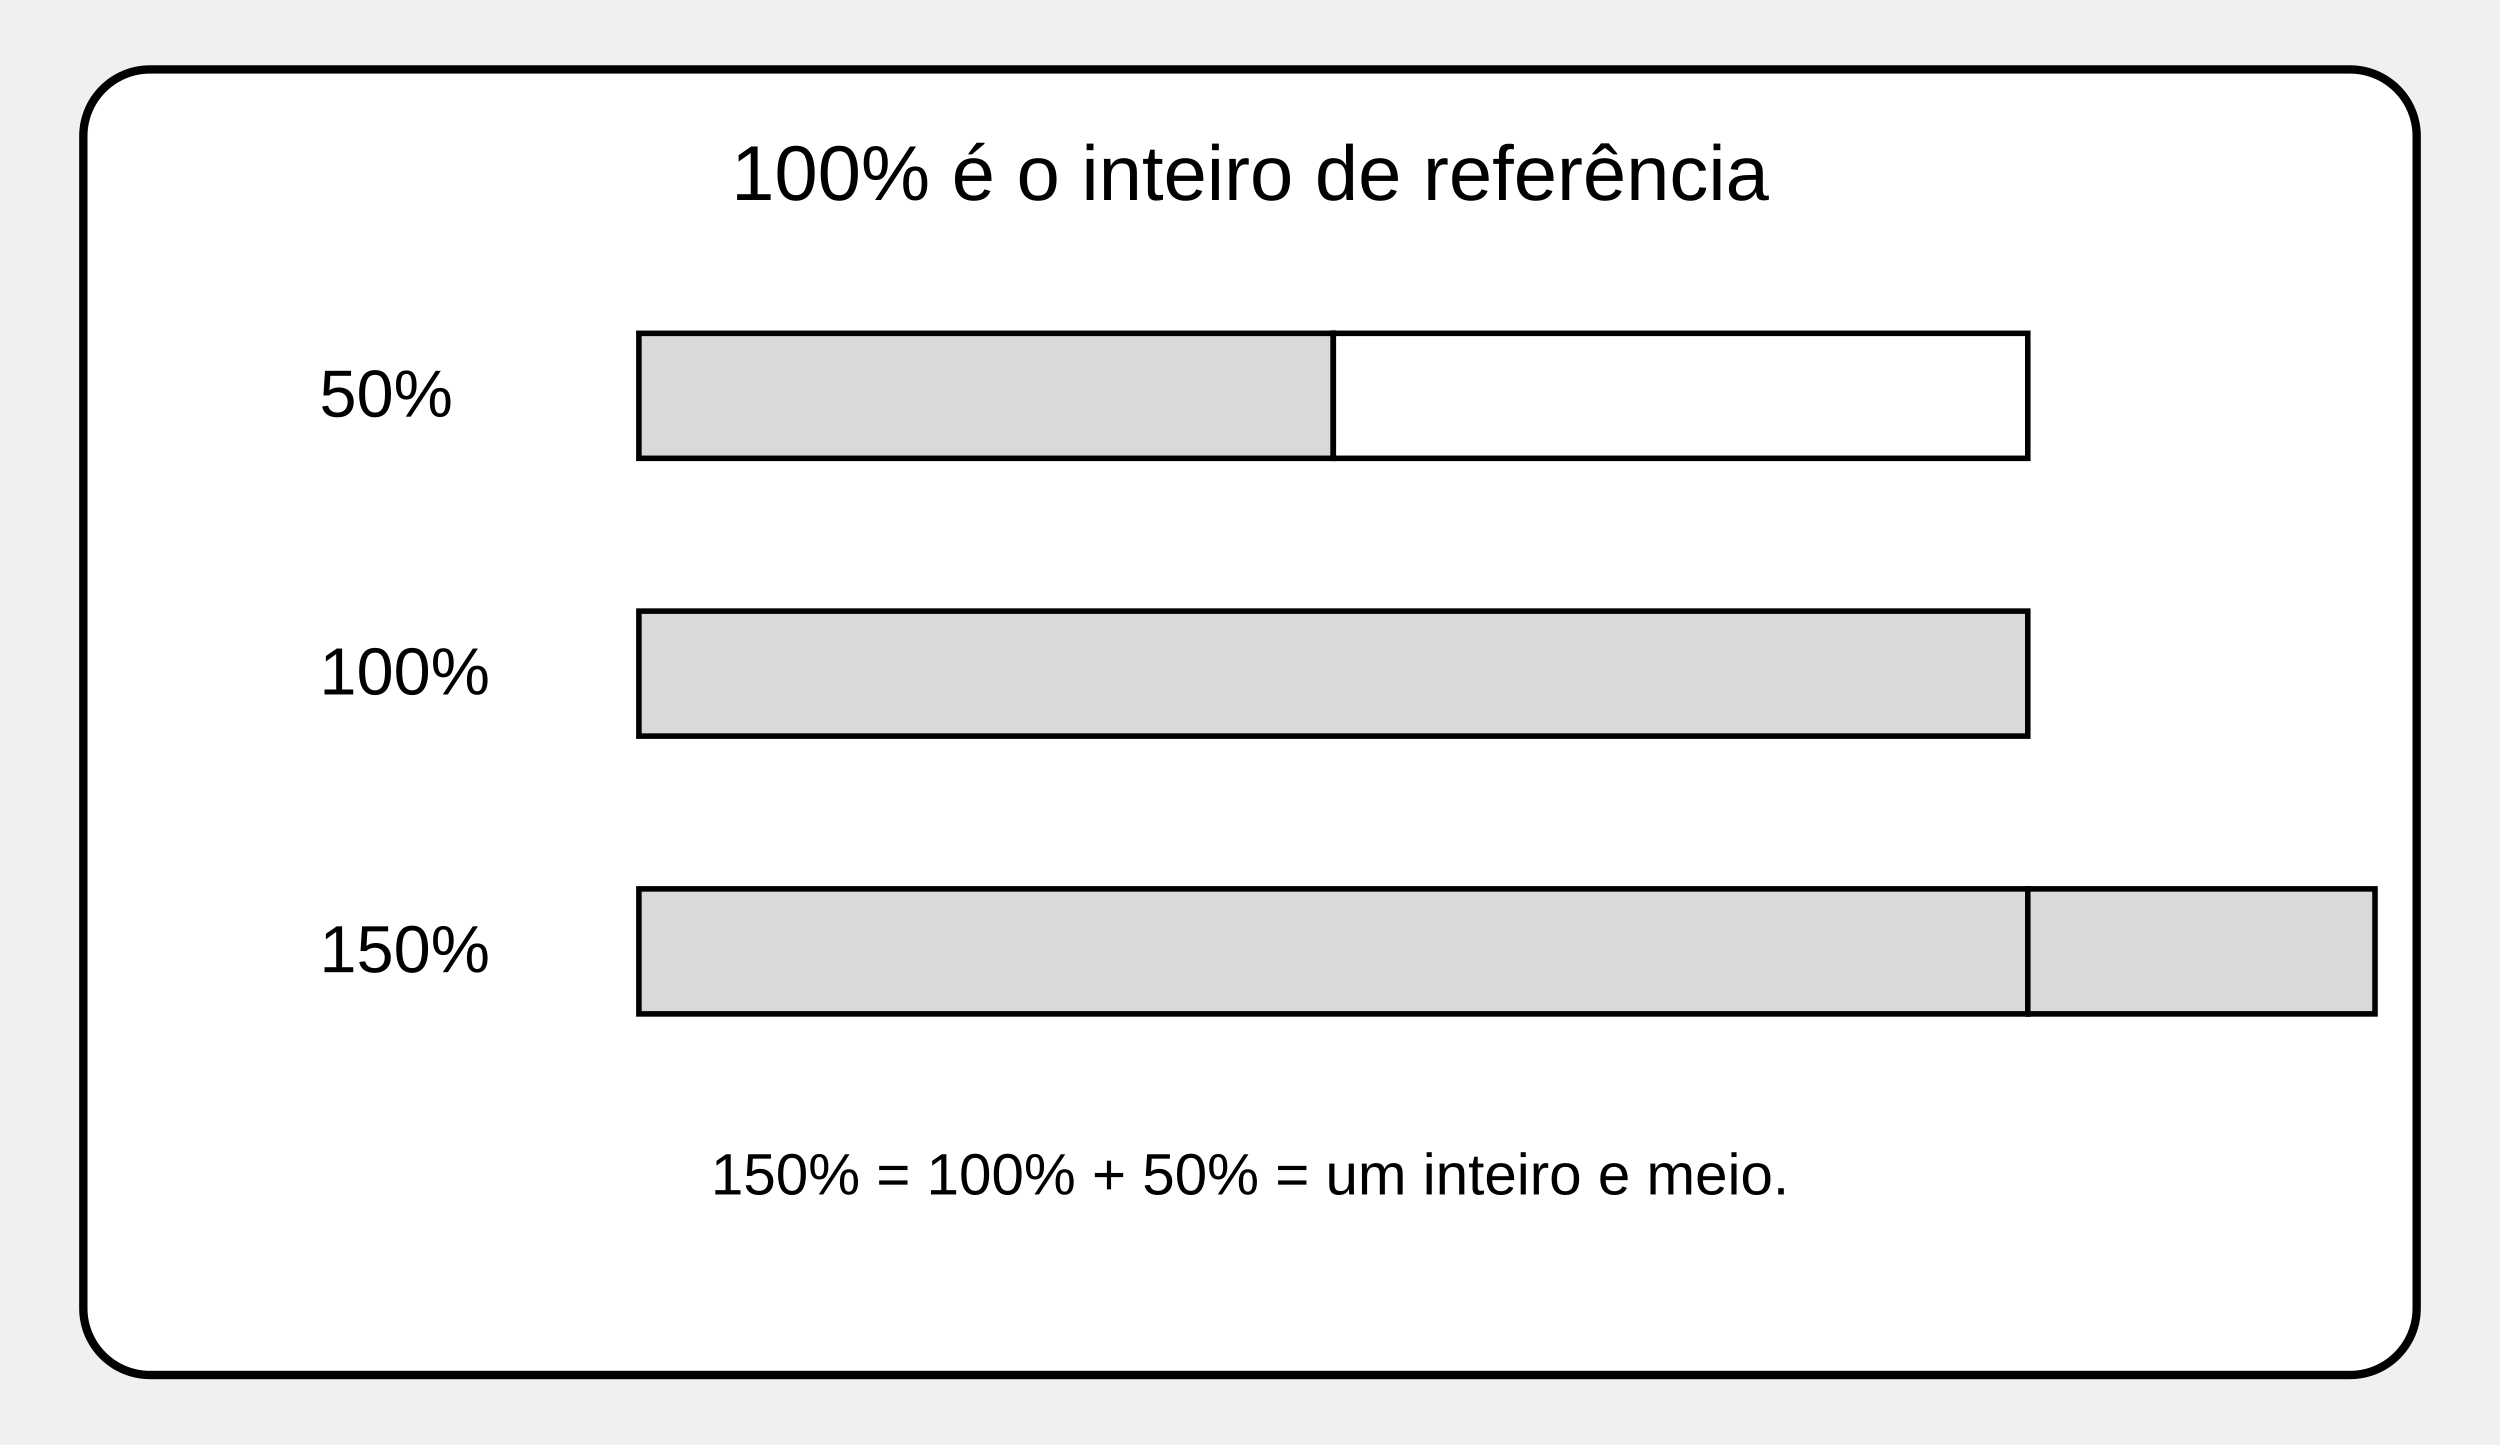
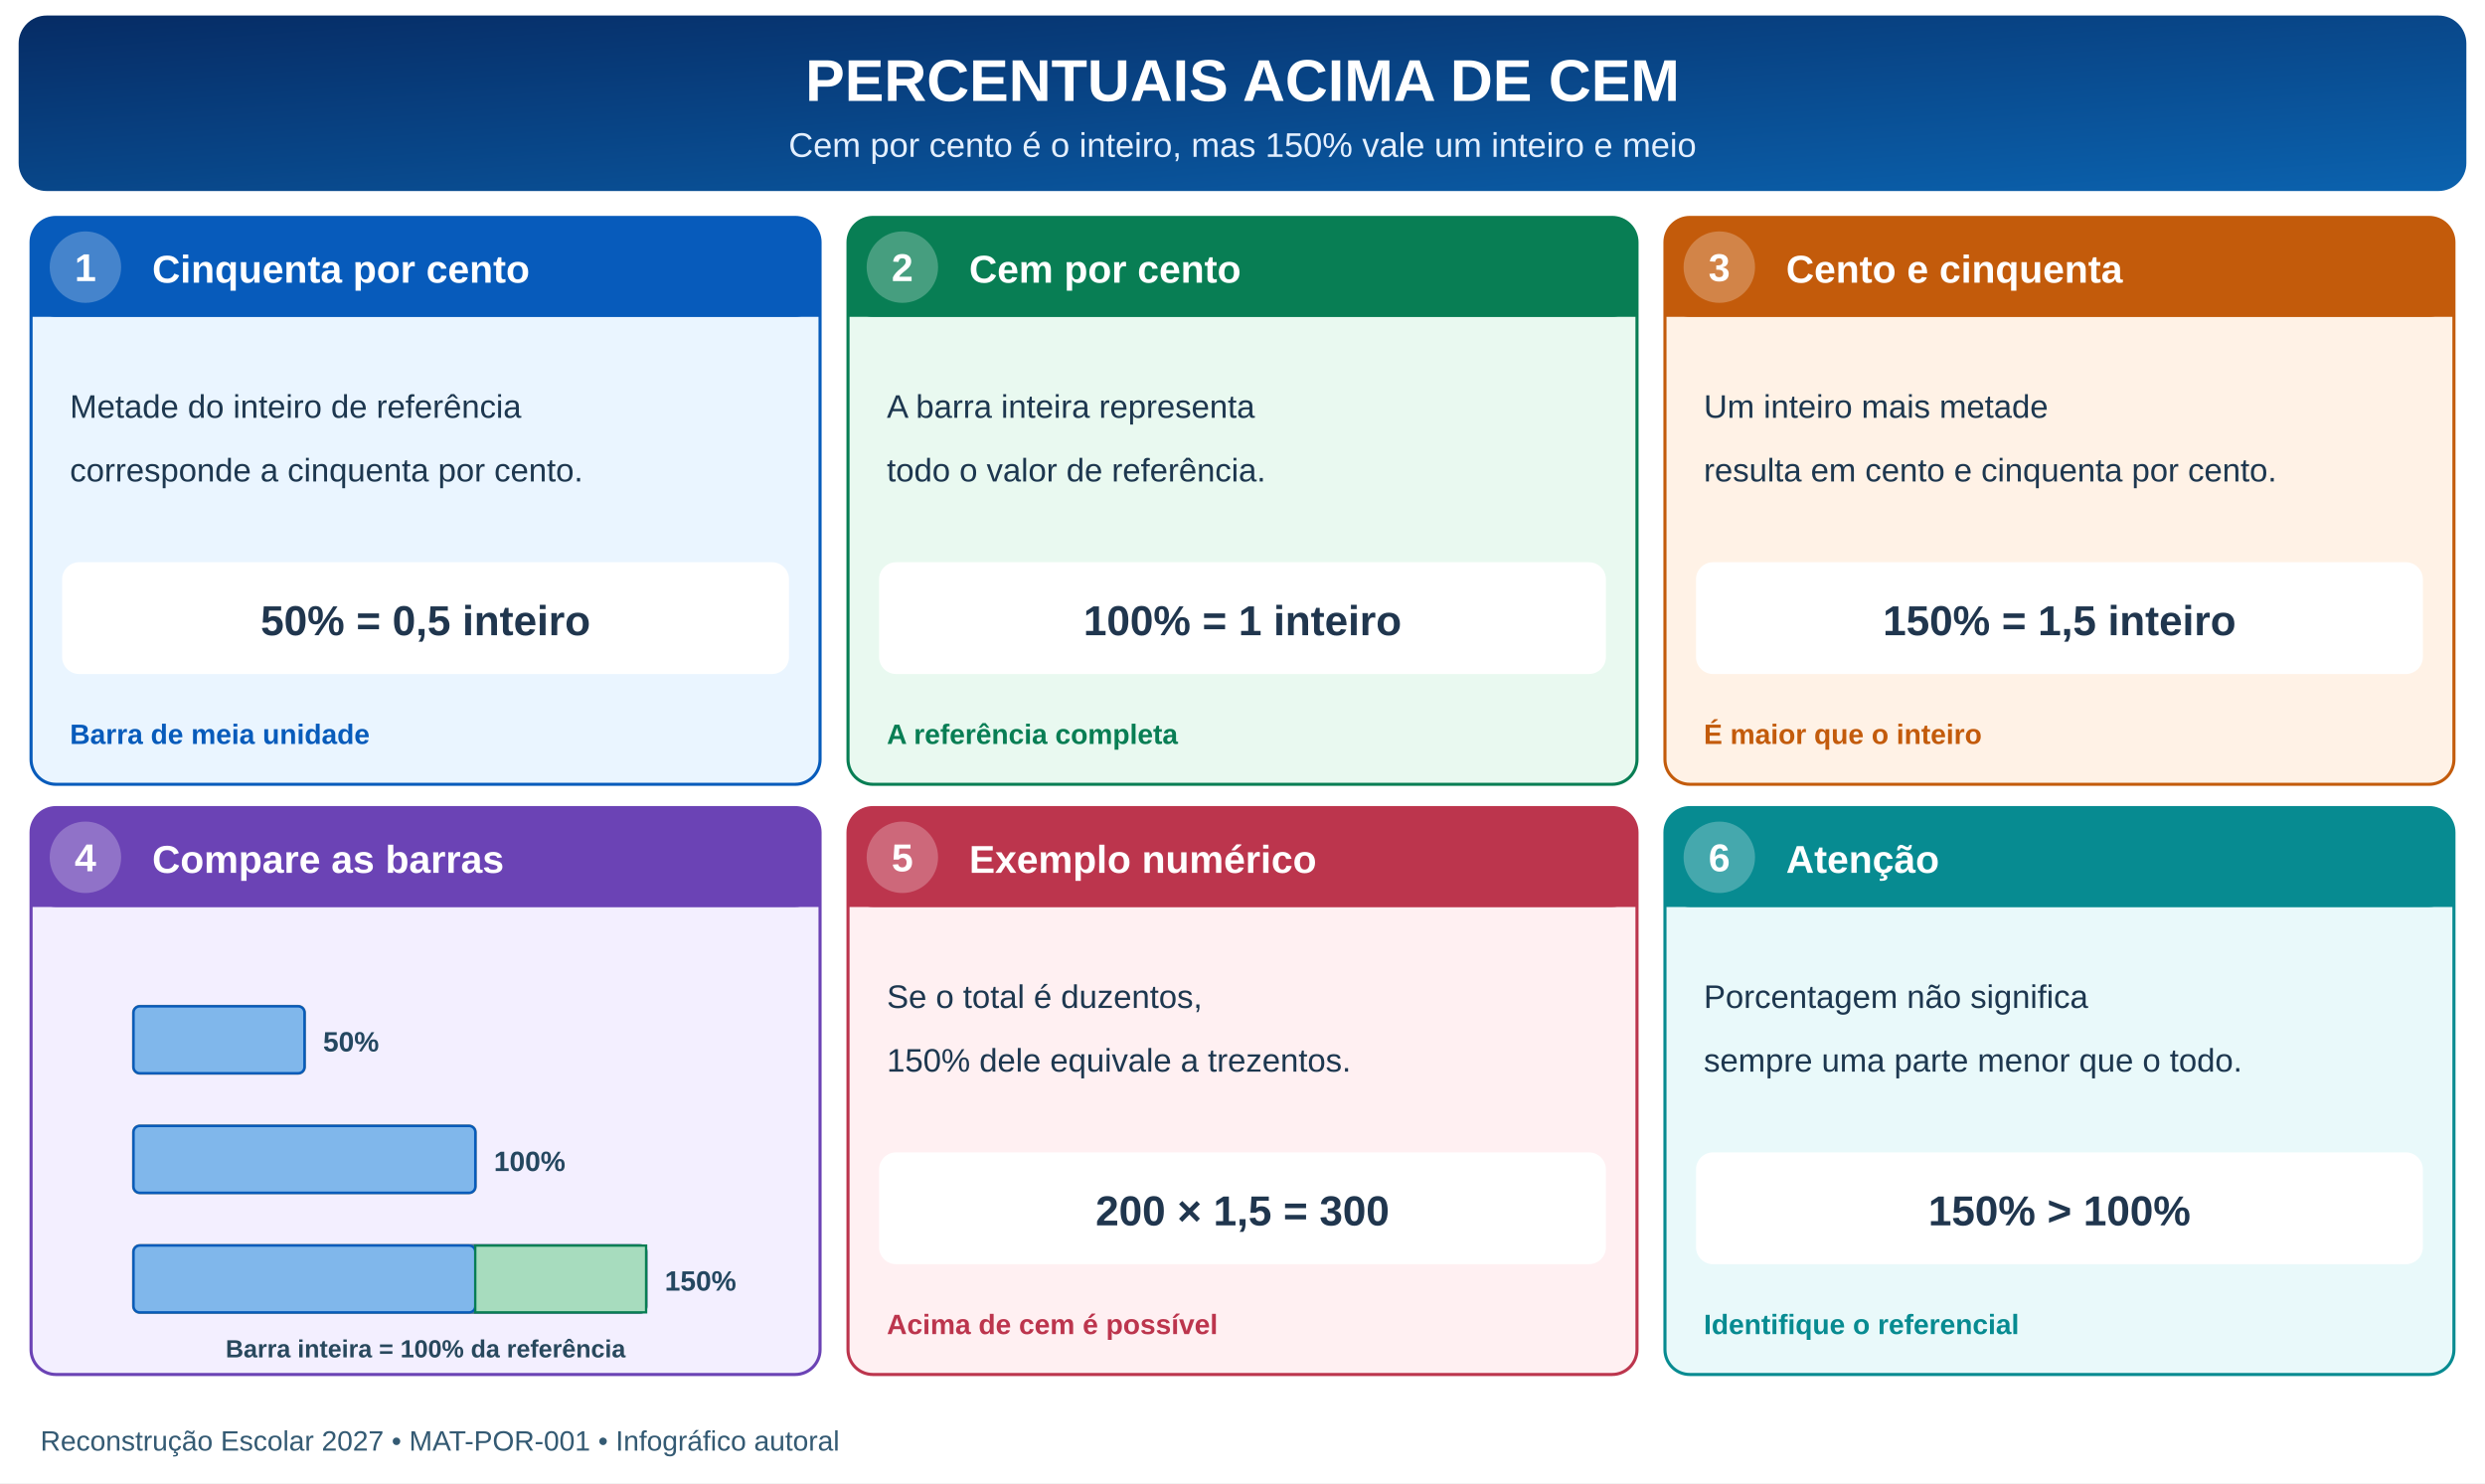
- <svg xmlns="http://www.w3.org/2000/svg" width="900" height="520" viewBox="0 0 900 520" role="img" aria-labelledby="t d">
-   <rect x="30" y="25" width="840" height="470" rx="24" fill="white" stroke="currentColor" stroke-width="3" />
-   <text x="450" y="72" text-anchor="middle" font-size="28" font-family="Arial">100% é o inteiro de referência</text>
-   <g font-family="Arial">
-     <text x="115" y="150" font-size="24">50%</text>
-     <rect x="230" y="120" width="250" height="45" fill="#d9d9d9" stroke="currentColor" stroke-width="2" />
-     <rect x="480" y="120" width="250" height="45" fill="white" stroke="currentColor" stroke-width="2" />
-     <text x="115" y="250" font-size="24">100%</text>
-     <rect x="230" y="220" width="500" height="45" fill="#d9d9d9" stroke="currentColor" stroke-width="2" />
-     <text x="115" y="350" font-size="24">150%</text>
-     <rect x="230" y="320" width="500" height="45" fill="#d9d9d9" stroke="currentColor" stroke-width="2" />
-     <rect x="730" y="320" width="125" height="45" fill="#d9d9d9" stroke="currentColor" stroke-width="2" />
-   </g>
-   <text x="450" y="430" text-anchor="middle" font-size="21" font-family="Arial">150% = 100% + 50% = um inteiro e meio.</text>
+ <svg xmlns="http://www.w3.org/2000/svg" viewBox="0 0 1600 955" role="img" aria-labelledby="title desc">
+   <defs>
+     <linearGradient id="header" x1="0" y1="0" x2="1" y2="1">
+       <stop offset="0" stop-color="#062c65" />
+       <stop offset="1" stop-color="#0b62ae" />
+     </linearGradient>
+   </defs>
+   <rect width="1600" height="955" fill="#fff" />
+   <rect x="12" y="10" width="1576" height="113" rx="18" fill="url(#header)" />
+   <text x="800" y="65" text-anchor="middle" font-family="Arial,DejaVu Sans,sans-serif" font-size="38" font-weight="700" fill="#fff">PERCENTUAIS ACIMA DE CEM</text>
+   <text x="800" y="101" text-anchor="middle" font-family="Arial,DejaVu Sans,sans-serif" font-size="22" font-weight="400" fill="#e3efff">Cem por cento é o inteiro, mas 150% vale um inteiro e meio</text>
+   <rect x="20" y="140" width="508" height="365" rx="16" fill="#eaf5ff" stroke="#075bbb" stroke-width="2" />
+   <rect x="20" y="140" width="508" height="64" rx="16" fill="#075bbb" />
+   <rect x="20" y="186" width="508" height="18" fill="#075bbb" />
+   <circle cx="55" cy="172" r="23" fill="#fff" opacity=".25" />
+   <text x="55" y="181" text-anchor="middle" font-family="Arial,DejaVu Sans,sans-serif" font-size="25" font-weight="700" fill="#fff">1</text>
+   <text x="98" y="182" text-anchor="start" font-family="Arial,DejaVu Sans,sans-serif" font-size="25" font-weight="700" fill="#fff">Cinquenta por cento</text>
+   <text x="45" y="269" text-anchor="start" font-family="Arial,DejaVu Sans,sans-serif" font-size="21" font-weight="400" fill="#1d374f">Metade do inteiro de referência</text>
+   <text x="45" y="310" text-anchor="start" font-family="Arial,DejaVu Sans,sans-serif" font-size="21" font-weight="400" fill="#1d374f">corresponde a cinquenta por cento.</text>
+   <rect x="40" y="362" width="468" height="72" rx="11" fill="#fff" />
+   <text x="274" y="409" text-anchor="middle" font-family="Arial,DejaVu Sans,sans-serif" font-size="27" font-weight="700" fill="#20364e">50% = 0,5 inteiro</text>
+   <text x="45" y="479" text-anchor="start" font-family="Arial,DejaVu Sans,sans-serif" font-size="18" font-weight="700" fill="#075bbb">Barra de meia unidade</text>
+   <rect x="546" y="140" width="508" height="365" rx="16" fill="#e9f9f0" stroke="#087e54" stroke-width="2" />
+   <rect x="546" y="140" width="508" height="64" rx="16" fill="#087e54" />
+   <rect x="546" y="186" width="508" height="18" fill="#087e54" />
+   <circle cx="581" cy="172" r="23" fill="#fff" opacity=".25" />
+   <text x="581" y="181" text-anchor="middle" font-family="Arial,DejaVu Sans,sans-serif" font-size="25" font-weight="700" fill="#fff">2</text>
+   <text x="624" y="182" text-anchor="start" font-family="Arial,DejaVu Sans,sans-serif" font-size="25" font-weight="700" fill="#fff">Cem por cento</text>
+   <text x="571" y="269" text-anchor="start" font-family="Arial,DejaVu Sans,sans-serif" font-size="21" font-weight="400" fill="#1d374f">A barra inteira representa</text>
+   <text x="571" y="310" text-anchor="start" font-family="Arial,DejaVu Sans,sans-serif" font-size="21" font-weight="400" fill="#1d374f">todo o valor de referência.</text>
+   <rect x="566" y="362" width="468" height="72" rx="11" fill="#fff" />
+   <text x="800" y="409" text-anchor="middle" font-family="Arial,DejaVu Sans,sans-serif" font-size="27" font-weight="700" fill="#20364e">100% = 1 inteiro</text>
+   <text x="571" y="479" text-anchor="start" font-family="Arial,DejaVu Sans,sans-serif" font-size="18" font-weight="700" fill="#087e54">A referência completa</text>
+   <rect x="1072" y="140" width="508" height="365" rx="16" fill="#fff2e6" stroke="#c35b0b" stroke-width="2" />
+   <rect x="1072" y="140" width="508" height="64" rx="16" fill="#c35b0b" />
+   <rect x="1072" y="186" width="508" height="18" fill="#c35b0b" />
+   <circle cx="1107" cy="172" r="23" fill="#fff" opacity=".25" />
+   <text x="1107" y="181" text-anchor="middle" font-family="Arial,DejaVu Sans,sans-serif" font-size="25" font-weight="700" fill="#fff">3</text>
+   <text x="1150" y="182" text-anchor="start" font-family="Arial,DejaVu Sans,sans-serif" font-size="25" font-weight="700" fill="#fff">Cento e cinquenta</text>
+   <text x="1097" y="269" text-anchor="start" font-family="Arial,DejaVu Sans,sans-serif" font-size="21" font-weight="400" fill="#1d374f">Um inteiro mais metade</text>
+   <text x="1097" y="310" text-anchor="start" font-family="Arial,DejaVu Sans,sans-serif" font-size="21" font-weight="400" fill="#1d374f">resulta em cento e cinquenta por cento.</text>
+   <rect x="1092" y="362" width="468" height="72" rx="11" fill="#fff" />
+   <text x="1326" y="409" text-anchor="middle" font-family="Arial,DejaVu Sans,sans-serif" font-size="27" font-weight="700" fill="#20364e">150% = 1,5 inteiro</text>
+   <text x="1097" y="479" text-anchor="start" font-family="Arial,DejaVu Sans,sans-serif" font-size="18" font-weight="700" fill="#c35b0b">É maior que o inteiro</text>
+   <rect x="20" y="520" width="508" height="365" rx="16" fill="#f3efff" stroke="#6b43b5" stroke-width="2" />
+   <rect x="20" y="520" width="508" height="64" rx="16" fill="#6b43b5" />
+   <rect x="20" y="566" width="508" height="18" fill="#6b43b5" />
+   <circle cx="55" cy="552" r="23" fill="#fff" opacity=".25" />
+   <text x="55" y="561" text-anchor="middle" font-family="Arial,DejaVu Sans,sans-serif" font-size="25" font-weight="700" fill="#fff">4</text>
+   <text x="98" y="562" text-anchor="start" font-family="Arial,DejaVu Sans,sans-serif" font-size="25" font-weight="700" fill="#fff">Compare as barras</text>
+   <rect x="86" y="648" width="110" height="43" fill="#fff" stroke="#52748d" stroke-width="2" rx="4" />
+   <rect x="86" y="648" width="110" height="43" fill="#80b7eb" stroke="#075bbb" stroke-width="1.5" rx="4" />
+   <text x="208" y="677" text-anchor="start" font-family="Arial,DejaVu Sans,sans-serif" font-size="18" font-weight="700" fill="#244760">50%</text>
+   <rect x="86" y="725" width="220" height="43" fill="#fff" stroke="#52748d" stroke-width="2" rx="4" />
+   <rect x="86" y="725" width="220" height="43" fill="#80b7eb" stroke="#075bbb" stroke-width="1.5" rx="4" />
+   <text x="318" y="754" text-anchor="start" font-family="Arial,DejaVu Sans,sans-serif" font-size="18" font-weight="700" fill="#244760">100%</text>
+   <rect x="86" y="802" width="330" height="43" fill="#fff" stroke="#52748d" stroke-width="2" rx="4" />
+   <rect x="86" y="802" width="220" height="43" fill="#80b7eb" stroke="#075bbb" stroke-width="1.5" rx="4" />
+   <rect x="306" y="802" width="110" height="43" fill="#a7dcbe" stroke="#087e54" stroke-width="1.5" />
+   <text x="428" y="831" text-anchor="start" font-family="Arial,DejaVu Sans,sans-serif" font-size="18" font-weight="700" fill="#244760">150%</text>
+   <text x="274" y="874" text-anchor="middle" font-family="Arial,DejaVu Sans,sans-serif" font-size="16" font-weight="700" fill="#28485d">Barra inteira = 100% da referência</text>
+   <rect x="546" y="520" width="508" height="365" rx="16" fill="#fff0f2" stroke="#bc354d" stroke-width="2" />
+   <rect x="546" y="520" width="508" height="64" rx="16" fill="#bc354d" />
+   <rect x="546" y="566" width="508" height="18" fill="#bc354d" />
+   <circle cx="581" cy="552" r="23" fill="#fff" opacity=".25" />
+   <text x="581" y="561" text-anchor="middle" font-family="Arial,DejaVu Sans,sans-serif" font-size="25" font-weight="700" fill="#fff">5</text>
+   <text x="624" y="562" text-anchor="start" font-family="Arial,DejaVu Sans,sans-serif" font-size="25" font-weight="700" fill="#fff">Exemplo numérico</text>
+   <text x="571" y="649" text-anchor="start" font-family="Arial,DejaVu Sans,sans-serif" font-size="21" font-weight="400" fill="#1d374f">Se o total é duzentos,</text>
+   <text x="571" y="690" text-anchor="start" font-family="Arial,DejaVu Sans,sans-serif" font-size="21" font-weight="400" fill="#1d374f">150% dele equivale a trezentos.</text>
+   <rect x="566" y="742" width="468" height="72" rx="11" fill="#fff" />
+   <text x="800" y="789" text-anchor="middle" font-family="Arial,DejaVu Sans,sans-serif" font-size="27" font-weight="700" fill="#20364e">200 × 1,5 = 300</text>
+   <text x="571" y="859" text-anchor="start" font-family="Arial,DejaVu Sans,sans-serif" font-size="18" font-weight="700" fill="#bc354d">Acima de cem é possível</text>
+   <rect x="1072" y="520" width="508" height="365" rx="16" fill="#e9f9fa" stroke="#078b91" stroke-width="2" />
+   <rect x="1072" y="520" width="508" height="64" rx="16" fill="#078b91" />
+   <rect x="1072" y="566" width="508" height="18" fill="#078b91" />
+   <circle cx="1107" cy="552" r="23" fill="#fff" opacity=".25" />
+   <text x="1107" y="561" text-anchor="middle" font-family="Arial,DejaVu Sans,sans-serif" font-size="25" font-weight="700" fill="#fff">6</text>
+   <text x="1150" y="562" text-anchor="start" font-family="Arial,DejaVu Sans,sans-serif" font-size="25" font-weight="700" fill="#fff">Atenção</text>
+   <text x="1097" y="649" text-anchor="start" font-family="Arial,DejaVu Sans,sans-serif" font-size="21" font-weight="400" fill="#1d374f">Porcentagem não significa</text>
+   <text x="1097" y="690" text-anchor="start" font-family="Arial,DejaVu Sans,sans-serif" font-size="21" font-weight="400" fill="#1d374f">sempre uma parte menor que o todo.</text>
+   <rect x="1092" y="742" width="468" height="72" rx="11" fill="#fff" />
+   <text x="1326" y="789" text-anchor="middle" font-family="Arial,DejaVu Sans,sans-serif" font-size="27" font-weight="700" fill="#20364e">150% &gt; 100%</text>
+   <text x="1097" y="859" text-anchor="start" font-family="Arial,DejaVu Sans,sans-serif" font-size="18" font-weight="700" fill="#078b91">Identifique o referencial</text>
+   <text x="26" y="934" text-anchor="start" font-family="Arial,DejaVu Sans,sans-serif" font-size="18" font-weight="400" fill="#345a73">Reconstrução Escolar 2027 • MAT-POR-001 • Infográfico autoral</text>
</svg>
